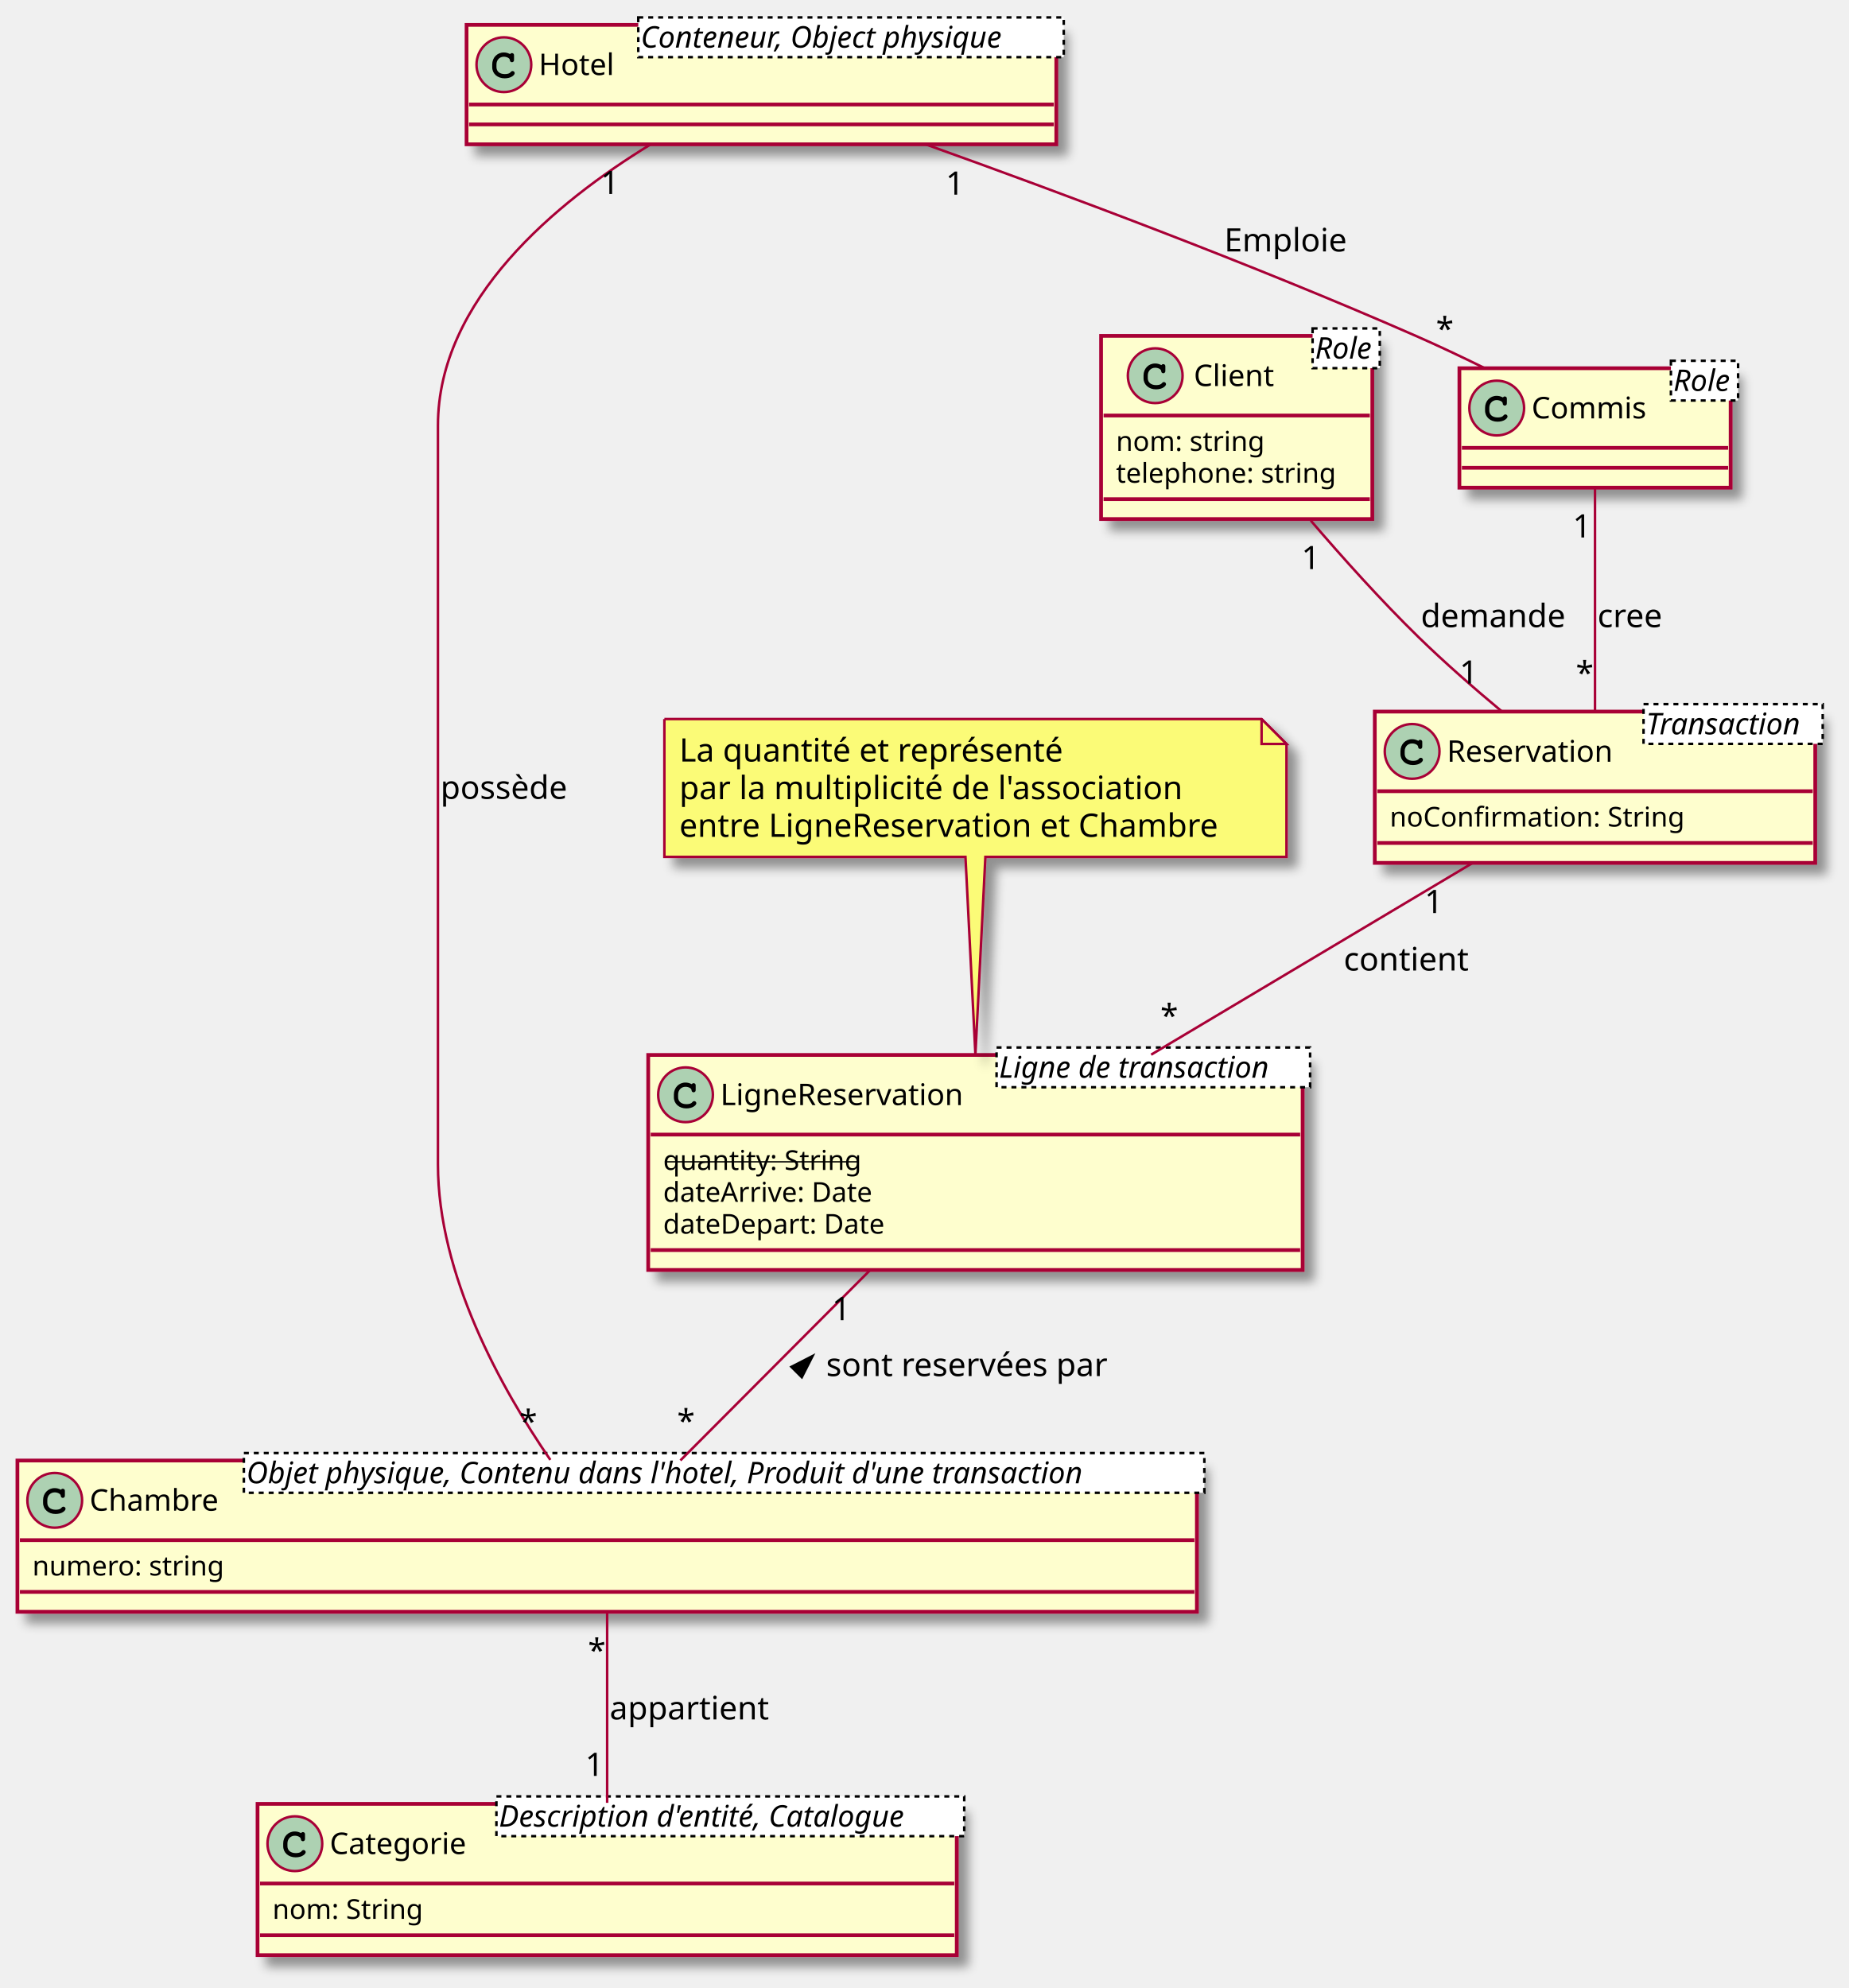
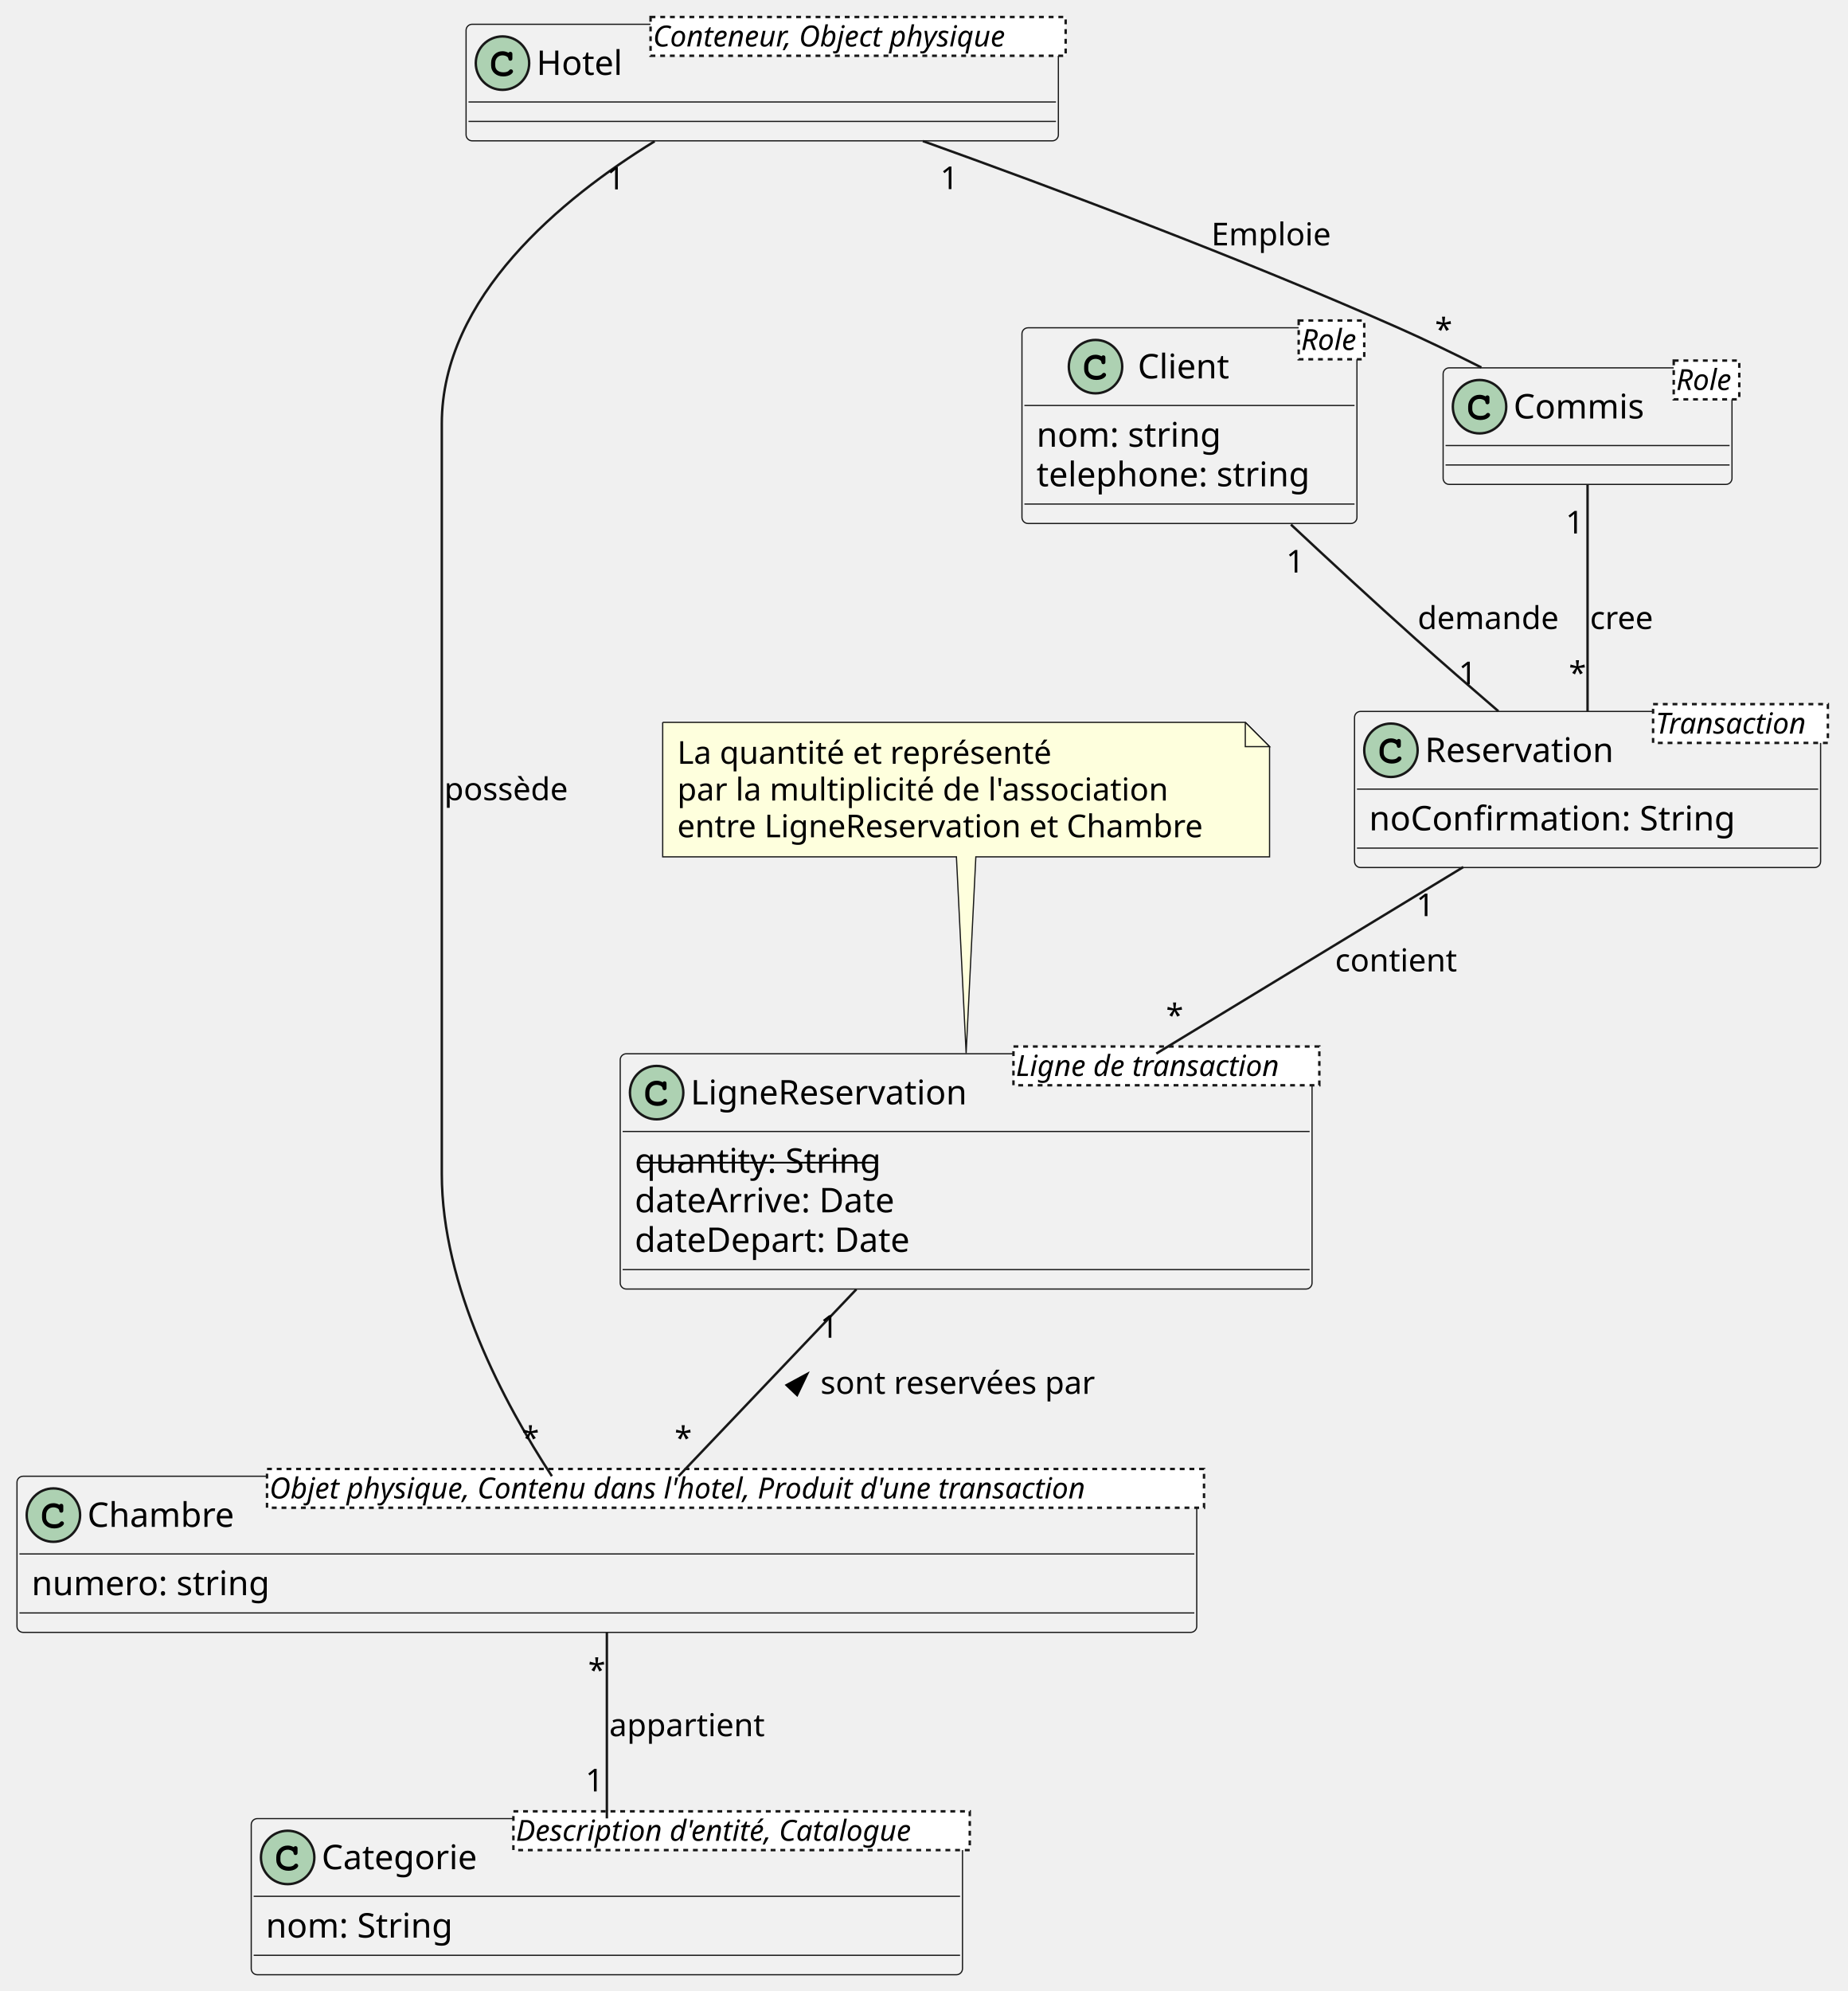
- <svg xmlns="http://www.w3.org/2000/svg" contentScriptType="application/ecmascript" contentStyleType="text/css" height="799px" preserveAspectRatio="none" style="width:743px;height:799px;" version="1.1" viewBox="0 0 743 799" width="743px" zoomAndPan="magnify">
-   <defs>
-     <filter height="300%" id="fejlg0j8sa9wz" width="300%" x="-1" y="-1">
-       <feGaussianBlur result="blurOut" stdDeviation="2.0" />
-       <feColorMatrix in="blurOut" result="blurOut2" type="matrix" values="0 0 0 0 0 0 0 0 0 0 0 0 0 0 0 0 0 0 .4 0" />
-       <feOffset dx="4.0" dy="4.0" in="blurOut2" result="blurOut3" />
-       <feBlend in="SourceGraphic" in2="blurOut3" mode="normal" />
-     </filter>
-   </defs>
+ <svg xmlns="http://www.w3.org/2000/svg" contentStyleType="text/css" height="820px" preserveAspectRatio="none" style="width:761px;height:820px;background:#FFFFFF;" version="1.1" viewBox="0 0 761 820" width="761px" zoomAndPan="magnify">
+   <defs />
  <g>
-     <rect codeLine="1" fill="#FEFECE" filter="url(#fejlg0j8sa9wz)" height="48" id="Hotel" style="stroke:#A80036;stroke-width:1.5;" width="237" x="187.5" y="10" />
-     <ellipse cx="202.5" cy="26" fill="#ADD1B2" rx="11" ry="11" style="stroke:#A80036;stroke-width:1.0;" />
-     <path d="M204.844,21.672 C203.906,21.234 203.312,21.094 202.438,21.094 C199.812,21.094 197.812,23.172 197.812,25.891 L197.812,27.016 C197.812,29.594 199.922,31.484 202.812,31.484 C204.031,31.484 205.188,31.188 205.938,30.641 C206.516,30.234 206.844,29.781 206.844,29.391 C206.844,28.938 206.453,28.547 205.984,28.547 C205.766,28.547 205.562,28.625 205.375,28.812 C204.922,29.297 204.922,29.297 204.734,29.391 C204.312,29.656 203.625,29.781 202.859,29.781 C200.812,29.781 199.516,28.688 199.516,26.984 L199.516,25.891 C199.516,24.109 200.766,22.797 202.5,22.797 C203.078,22.797 203.688,22.953 204.156,23.203 C204.641,23.484 204.812,23.703 204.906,24.109 C204.969,24.516 205,24.641 205.141,24.766 C205.281,24.906 205.516,25.016 205.734,25.016 C206,25.016 206.266,24.875 206.438,24.656 C206.547,24.5 206.578,24.312 206.578,23.891 L206.578,22.469 C206.578,22.031 206.562,21.906 206.469,21.75 C206.312,21.484 206.031,21.344 205.734,21.344 C205.438,21.344 205.234,21.438 205.016,21.75 L204.844,21.672 Z " fill="#000000" />
-     <text fill="#000000" font-family="sans-serif" font-size="12" lengthAdjust="spacing" textLength="32" x="216.5" y="30.154">Hotel</text>
-     <rect fill="#FFFFFF" height="15.969" style="stroke:#000000;stroke-width:1.0;stroke-dasharray:2.0,2.0;" width="171" x="256.5" y="7" />
-     <text fill="#000000" font-family="sans-serif" font-size="12" font-style="italic" lengthAdjust="spacing" textLength="169" x="257.5" y="19.139">Conteneur, Object physique</text>
-     <line style="stroke:#A80036;stroke-width:1.5;" x1="188.5" x2="423.5" y1="42" y2="42" />
-     <line style="stroke:#A80036;stroke-width:1.5;" x1="188.5" x2="423.5" y1="50" y2="50" />
-     <rect codeLine="2" fill="#FEFECE" filter="url(#fejlg0j8sa9wz)" height="60.805" id="Categorie" style="stroke:#A80036;stroke-width:1.5;" width="281" x="103.5" y="725" />
-     <ellipse cx="118.5" cy="741" fill="#ADD1B2" rx="11" ry="11" style="stroke:#A80036;stroke-width:1.0;" />
-     <path d="M120.844,736.672 C119.906,736.234 119.312,736.094 118.438,736.094 C115.812,736.094 113.812,738.172 113.812,740.891 L113.812,742.016 C113.812,744.594 115.922,746.484 118.812,746.484 C120.031,746.484 121.188,746.188 121.938,745.641 C122.516,745.234 122.844,744.781 122.844,744.391 C122.844,743.938 122.453,743.547 121.984,743.547 C121.766,743.547 121.562,743.625 121.375,743.812 C120.922,744.297 120.922,744.297 120.734,744.391 C120.312,744.656 119.625,744.781 118.859,744.781 C116.812,744.781 115.516,743.688 115.516,741.984 L115.516,740.891 C115.516,739.109 116.766,737.797 118.5,737.797 C119.078,737.797 119.688,737.953 120.156,738.203 C120.641,738.484 120.812,738.703 120.906,739.109 C120.969,739.516 121,739.641 121.141,739.766 C121.281,739.906 121.516,740.016 121.734,740.016 C122,740.016 122.266,739.875 122.438,739.656 C122.547,739.5 122.578,739.312 122.578,738.891 L122.578,737.469 C122.578,737.031 122.562,736.906 122.469,736.75 C122.312,736.484 122.031,736.344 121.734,736.344 C121.438,736.344 121.234,736.438 121.016,736.75 L120.844,736.672 Z " fill="#000000" />
-     <text fill="#000000" font-family="sans-serif" font-size="12" lengthAdjust="spacing" textLength="59" x="132.5" y="745.154">Categorie</text>
-     <rect fill="#FFFFFF" height="15.969" style="stroke:#000000;stroke-width:1.0;stroke-dasharray:2.0,2.0;" width="188" x="199.5" y="722" />
-     <text fill="#000000" font-family="sans-serif" font-size="12" font-style="italic" lengthAdjust="spacing" textLength="186" x="200.5" y="734.139">Description d'entité, Catalogue</text>
-     <line style="stroke:#A80036;stroke-width:1.5;" x1="104.5" x2="383.5" y1="757" y2="757" />
-     <text fill="#000000" font-family="sans-serif" font-size="11" lengthAdjust="spacing" textLength="65" x="109.5" y="771.21">nom: String</text>
-     <line style="stroke:#A80036;stroke-width:1.5;" x1="104.5" x2="383.5" y1="777.805" y2="777.805" />
-     <rect codeLine="5" fill="#FEFECE" filter="url(#fejlg0j8sa9wz)" height="60.805" id="Reservation" style="stroke:#A80036;stroke-width:1.5;" width="177" x="552.5" y="286" />
-     <ellipse cx="567.5" cy="302" fill="#ADD1B2" rx="11" ry="11" style="stroke:#A80036;stroke-width:1.0;" />
-     <path d="M569.844,297.672 C568.906,297.234 568.312,297.094 567.438,297.094 C564.812,297.094 562.812,299.172 562.812,301.891 L562.812,303.016 C562.812,305.594 564.922,307.484 567.812,307.484 C569.031,307.484 570.188,307.188 570.938,306.641 C571.516,306.234 571.844,305.781 571.844,305.391 C571.844,304.938 571.453,304.547 570.984,304.547 C570.766,304.547 570.562,304.625 570.375,304.812 C569.922,305.297 569.922,305.297 569.734,305.391 C569.312,305.656 568.625,305.781 567.859,305.781 C565.812,305.781 564.516,304.688 564.516,302.984 L564.516,301.891 C564.516,300.109 565.766,298.797 567.5,298.797 C568.078,298.797 568.688,298.953 569.156,299.203 C569.641,299.484 569.812,299.703 569.906,300.109 C569.969,300.516 570,300.641 570.141,300.766 C570.281,300.906 570.516,301.016 570.734,301.016 C571,301.016 571.266,300.875 571.438,300.656 C571.547,300.5 571.578,300.312 571.578,299.891 L571.578,298.469 C571.578,298.031 571.562,297.906 571.469,297.75 C571.312,297.484 571.031,297.344 570.734,297.344 C570.438,297.344 570.234,297.438 570.016,297.75 L569.844,297.672 Z " fill="#000000" />
-     <text fill="#000000" font-family="sans-serif" font-size="12" lengthAdjust="spacing" textLength="71" x="581.5" y="306.154">Reservation</text>
-     <rect fill="#FFFFFF" height="15.969" style="stroke:#000000;stroke-width:1.0;stroke-dasharray:2.0,2.0;" width="72" x="660.5" y="283" />
-     <text fill="#000000" font-family="sans-serif" font-size="12" font-style="italic" lengthAdjust="spacing" textLength="70" x="661.5" y="295.139">Transaction</text>
-     <line style="stroke:#A80036;stroke-width:1.5;" x1="553.5" x2="728.5" y1="318" y2="318" />
-     <text fill="#000000" font-family="sans-serif" font-size="11" lengthAdjust="spacing" textLength="126" x="558.5" y="332.21">noConfirmation: String</text>
-     <line style="stroke:#A80036;stroke-width:1.5;" x1="553.5" x2="728.5" y1="338.805" y2="338.805" />
-     <rect codeLine="10" fill="#FEFECE" filter="url(#fejlg0j8sa9wz)" height="86.414" id="LigneReservation" style="stroke:#A80036;stroke-width:1.5;" width="263" x="260.5" y="424" />
-     <ellipse cx="275.5" cy="440" fill="#ADD1B2" rx="11" ry="11" style="stroke:#A80036;stroke-width:1.0;" />
-     <path d="M277.844,435.672 C276.906,435.234 276.312,435.094 275.438,435.094 C272.812,435.094 270.812,437.172 270.812,439.891 L270.812,441.016 C270.812,443.594 272.922,445.484 275.812,445.484 C277.031,445.484 278.188,445.188 278.938,444.641 C279.516,444.234 279.844,443.781 279.844,443.391 C279.844,442.938 279.453,442.547 278.984,442.547 C278.766,442.547 278.562,442.625 278.375,442.812 C277.922,443.297 277.922,443.297 277.734,443.391 C277.312,443.656 276.625,443.781 275.859,443.781 C273.812,443.781 272.516,442.688 272.516,440.984 L272.516,439.891 C272.516,438.109 273.766,436.797 275.5,436.797 C276.078,436.797 276.688,436.953 277.156,437.203 C277.641,437.484 277.812,437.703 277.906,438.109 C277.969,438.516 278,438.641 278.141,438.766 C278.281,438.906 278.516,439.016 278.734,439.016 C279,439.016 279.266,438.875 279.438,438.656 C279.547,438.5 279.578,438.312 279.578,437.891 L279.578,436.469 C279.578,436.031 279.562,435.906 279.469,435.75 C279.312,435.484 279.031,435.344 278.734,435.344 C278.438,435.344 278.234,435.438 278.016,435.75 L277.844,435.672 Z " fill="#000000" />
-     <text fill="#000000" font-family="sans-serif" font-size="12" lengthAdjust="spacing" textLength="103" x="289.5" y="444.154">LigneReservation</text>
-     <rect fill="#FFFFFF" height="15.969" style="stroke:#000000;stroke-width:1.0;stroke-dasharray:2.0,2.0;" width="126" x="400.5" y="421" />
-     <text fill="#000000" font-family="sans-serif" font-size="12" font-style="italic" lengthAdjust="spacing" textLength="124" x="401.5" y="433.139">Ligne de transaction</text>
-     <line style="stroke:#A80036;stroke-width:1.5;" x1="261.5" x2="522.5" y1="456" y2="456" />
-     <text fill="#000000" font-family="sans-serif" font-size="11" lengthAdjust="spacing" text-decoration="line-through" textLength="86" x="266.5" y="470.21">quantity: String</text>
-     <text fill="#000000" font-family="sans-serif" font-size="11" lengthAdjust="spacing" textLength="95" x="266.5" y="483.015">dateArrive: Date</text>
-     <text fill="#000000" font-family="sans-serif" font-size="11" lengthAdjust="spacing" textLength="100" x="266.5" y="495.82">dateDepart: Date</text>
-     <line style="stroke:#A80036;stroke-width:1.5;" x1="261.5" x2="522.5" y1="502.414" y2="502.414" />
-     <path d="M267,289 L267,344.398 A0,0 0 0 0 267,344.398 L388,344.398 L392,423.964 L396,344.398 L517,344.398 A0,0 0 0 0 517,344.398 L517,299 L507,289 L267,289 A0,0 0 0 0 267,289 " fill="#FBFB77" filter="url(#fejlg0j8sa9wz)" style="stroke:#A80036;stroke-width:1.0;" />
-     <path d="M507,289 L507,299 L517,299 L507,289 " fill="#FBFB77" style="stroke:#A80036;stroke-width:1.0;" />
-     <text fill="#000000" font-family="sans-serif" font-size="13" lengthAdjust="spacing" textLength="163" x="273" y="306.067">La quantité et représenté</text>
-     <text fill="#000000" font-family="sans-serif" font-size="13" lengthAdjust="spacing" textLength="211" x="273" y="321.2">par la multiplicité de l'association</text>
-     <text fill="#000000" font-family="sans-serif" font-size="13" lengthAdjust="spacing" textLength="229" x="273" y="336.332">entre LigneReservation et Chambre</text>
-     <rect codeLine="15" fill="#FEFECE" filter="url(#fejlg0j8sa9wz)" height="48" id="Commis" style="stroke:#A80036;stroke-width:1.5;" width="109" x="586.5" y="148" />
-     <ellipse cx="601.5" cy="164" fill="#ADD1B2" rx="11" ry="11" style="stroke:#A80036;stroke-width:1.0;" />
-     <path d="M603.844,159.672 C602.906,159.234 602.312,159.094 601.438,159.094 C598.812,159.094 596.812,161.172 596.812,163.891 L596.812,165.016 C596.812,167.594 598.922,169.484 601.812,169.484 C603.031,169.484 604.188,169.188 604.938,168.641 C605.516,168.234 605.844,167.781 605.844,167.391 C605.844,166.938 605.453,166.547 604.984,166.547 C604.766,166.547 604.562,166.625 604.375,166.812 C603.922,167.297 603.922,167.297 603.734,167.391 C603.312,167.656 602.625,167.781 601.859,167.781 C599.812,167.781 598.516,166.688 598.516,164.984 L598.516,163.891 C598.516,162.109 599.766,160.797 601.5,160.797 C602.078,160.797 602.688,160.953 603.156,161.203 C603.641,161.484 603.812,161.703 603.906,162.109 C603.969,162.516 604,162.641 604.141,162.766 C604.281,162.906 604.516,163.016 604.734,163.016 C605,163.016 605.266,162.875 605.438,162.656 C605.547,162.5 605.578,162.312 605.578,161.891 L605.578,160.469 C605.578,160.031 605.562,159.906 605.469,159.75 C605.312,159.484 605.031,159.344 604.734,159.344 C604.438,159.344 604.234,159.438 604.016,159.75 L603.844,159.672 Z " fill="#000000" />
-     <text fill="#000000" font-family="sans-serif" font-size="12" lengthAdjust="spacing" textLength="48" x="615.5" y="168.154">Commis</text>
-     <rect fill="#FFFFFF" height="15.969" style="stroke:#000000;stroke-width:1.0;stroke-dasharray:2.0,2.0;" width="27" x="671.5" y="145" />
-     <text fill="#000000" font-family="sans-serif" font-size="12" font-style="italic" lengthAdjust="spacing" textLength="25" x="672.5" y="157.139">Role</text>
-     <line style="stroke:#A80036;stroke-width:1.5;" x1="587.5" x2="694.5" y1="180" y2="180" />
-     <line style="stroke:#A80036;stroke-width:1.5;" x1="587.5" x2="694.5" y1="188" y2="188" />
-     <rect codeLine="16" fill="#FEFECE" filter="url(#fejlg0j8sa9wz)" height="60.805" id="Chambre" style="stroke:#A80036;stroke-width:1.5;" width="474" x="7" y="587" />
-     <ellipse cx="22" cy="603" fill="#ADD1B2" rx="11" ry="11" style="stroke:#A80036;stroke-width:1.0;" />
-     <path d="M24.344,598.672 C23.406,598.234 22.812,598.094 21.938,598.094 C19.312,598.094 17.312,600.172 17.312,602.891 L17.312,604.016 C17.312,606.594 19.422,608.484 22.312,608.484 C23.531,608.484 24.688,608.188 25.438,607.641 C26.016,607.234 26.344,606.781 26.344,606.391 C26.344,605.938 25.953,605.547 25.484,605.547 C25.266,605.547 25.062,605.625 24.875,605.812 C24.422,606.297 24.422,606.297 24.234,606.391 C23.812,606.656 23.125,606.781 22.359,606.781 C20.312,606.781 19.016,605.688 19.016,603.984 L19.016,602.891 C19.016,601.109 20.266,599.797 22,599.797 C22.578,599.797 23.188,599.953 23.656,600.203 C24.141,600.484 24.312,600.703 24.406,601.109 C24.469,601.516 24.5,601.641 24.641,601.766 C24.781,601.906 25.016,602.016 25.234,602.016 C25.5,602.016 25.766,601.875 25.938,601.656 C26.047,601.5 26.078,601.312 26.078,600.891 L26.078,599.469 C26.078,599.031 26.062,598.906 25.969,598.75 C25.812,598.484 25.531,598.344 25.234,598.344 C24.938,598.344 24.734,598.438 24.516,598.75 L24.344,598.672 Z " fill="#000000" />
-     <text fill="#000000" font-family="sans-serif" font-size="12" lengthAdjust="spacing" textLength="54" x="36" y="607.154">Chambre</text>
-     <rect fill="#FFFFFF" height="15.969" style="stroke:#000000;stroke-width:1.0;stroke-dasharray:2.0,2.0;" width="386" x="98" y="584" />
-     <text fill="#000000" font-family="sans-serif" font-size="12" font-style="italic" lengthAdjust="spacing" textLength="384" x="99" y="596.139">Objet physique, Contenu dans l'hotel, Produit d'une transaction</text>
-     <line style="stroke:#A80036;stroke-width:1.5;" x1="8" x2="480" y1="619" y2="619" />
-     <text fill="#000000" font-family="sans-serif" font-size="11" lengthAdjust="spacing" textLength="82" x="13" y="633.21">numero: string</text>
-     <line style="stroke:#A80036;stroke-width:1.5;" x1="8" x2="480" y1="639.805" y2="639.805" />
-     <rect codeLine="19" fill="#FEFECE" filter="url(#fejlg0j8sa9wz)" height="73.609" id="Client" style="stroke:#A80036;stroke-width:1.5;" width="109" x="442.5" y="135" />
-     <ellipse cx="464.25" cy="151" fill="#ADD1B2" rx="11" ry="11" style="stroke:#A80036;stroke-width:1.0;" />
-     <path d="M466.594,146.672 C465.656,146.234 465.062,146.094 464.188,146.094 C461.562,146.094 459.562,148.172 459.562,150.891 L459.562,152.016 C459.562,154.594 461.672,156.484 464.562,156.484 C465.781,156.484 466.938,156.188 467.688,155.641 C468.266,155.234 468.594,154.781 468.594,154.391 C468.594,153.938 468.203,153.547 467.734,153.547 C467.516,153.547 467.312,153.625 467.125,153.812 C466.672,154.297 466.672,154.297 466.484,154.391 C466.062,154.656 465.375,154.781 464.609,154.781 C462.562,154.781 461.266,153.688 461.266,151.984 L461.266,150.891 C461.266,149.109 462.516,147.797 464.25,147.797 C464.828,147.797 465.438,147.953 465.906,148.203 C466.391,148.484 466.562,148.703 466.656,149.109 C466.719,149.516 466.75,149.641 466.891,149.766 C467.031,149.906 467.266,150.016 467.484,150.016 C467.75,150.016 468.016,149.875 468.188,149.656 C468.297,149.5 468.328,149.312 468.328,148.891 L468.328,147.469 C468.328,147.031 468.312,146.906 468.219,146.75 C468.062,146.484 467.781,146.344 467.484,146.344 C467.188,146.344 466.984,146.438 466.766,146.75 L466.594,146.672 Z " fill="#000000" />
-     <text fill="#000000" font-family="sans-serif" font-size="12" lengthAdjust="spacing" textLength="33" x="479.75" y="155.154">Client</text>
-     <rect fill="#FFFFFF" height="15.969" style="stroke:#000000;stroke-width:1.0;stroke-dasharray:2.0,2.0;" width="27" x="527.5" y="132" />
-     <text fill="#000000" font-family="sans-serif" font-size="12" font-style="italic" lengthAdjust="spacing" textLength="25" x="528.5" y="144.139">Role</text>
-     <line style="stroke:#A80036;stroke-width:1.5;" x1="443.5" x2="550.5" y1="167" y2="167" />
-     <text fill="#000000" font-family="sans-serif" font-size="11" lengthAdjust="spacing" textLength="63" x="448.5" y="181.21">nom: string</text>
-     <text fill="#000000" font-family="sans-serif" font-size="11" lengthAdjust="spacing" textLength="97" x="448.5" y="194.015">telephone: string</text>
-     <line style="stroke:#A80036;stroke-width:1.5;" x1="443.5" x2="550.5" y1="200.609" y2="200.609" />
-     <path codeLine="24" d="M261.261,58.162 C223.657,81.195 176,120.373 176,171 C176,171 176,171 176,468 C176,512.377 201.413,557.994 221.168,586.75 " fill="none" id="Hotel-Chambre" style="stroke:#A80036;stroke-width:1.0;" />
-     <text fill="#000000" font-family="sans-serif" font-size="13" lengthAdjust="spacing" textLength="54" x="177" y="321.067">possède</text>
-     <text fill="#000000" font-family="sans-serif" font-size="13" lengthAdjust="spacing" textLength="8" x="241.381" y="77.963">1</text>
-     <text fill="#000000" font-family="sans-serif" font-size="13" lengthAdjust="spacing" textLength="7" x="208.737" y="575.962">*</text>
-     <path codeLine="25" d="M244,648.01 C244,670.665 244,701.82 244,724.578 " fill="none" id="Chambre-Categorie" style="stroke:#A80036;stroke-width:1.0;" />
-     <text fill="#000000" font-family="sans-serif" font-size="13" lengthAdjust="spacing" textLength="66" x="245" y="691.067">appartient</text>
-     <text fill="#000000" font-family="sans-serif" font-size="13" lengthAdjust="spacing" textLength="7" x="236.278" y="667.95">*</text>
-     <text fill="#000000" font-family="sans-serif" font-size="13" lengthAdjust="spacing" textLength="8" x="235.175" y="713.754">1</text>
-     <path codeLine="26" d="M526.763,209.217 C539.578,224.171 555.034,241.387 570,256 C580.471,266.224 592.47,276.698 603.586,285.952 " fill="none" id="Client-Reservation" style="stroke:#A80036;stroke-width:1.0;" />
-     <text fill="#000000" font-family="sans-serif" font-size="13" lengthAdjust="spacing" textLength="61" x="571" y="252.067">demande</text>
-     <text fill="#000000" font-family="sans-serif" font-size="13" lengthAdjust="spacing" textLength="8" x="523.03" y="228.733">1</text>
-     <text fill="#000000" font-family="sans-serif" font-size="13" lengthAdjust="spacing" textLength="8" x="586.527" y="274.732">1</text>
-     <path codeLine="27" d="M641,196.212 C641,220.66 641,259.233 641,285.864 " fill="none" id="Commis-Reservation" style="stroke:#A80036;stroke-width:1.0;" />
-     <text fill="#000000" font-family="sans-serif" font-size="13" lengthAdjust="spacing" textLength="28" x="642" y="252.067">cree</text>
-     <text fill="#000000" font-family="sans-serif" font-size="13" lengthAdjust="spacing" textLength="8" x="632.025" y="216.025">1</text>
-     <text fill="#000000" font-family="sans-serif" font-size="13" lengthAdjust="spacing" textLength="7" x="633.278" y="275.099">*</text>
-     <path codeLine="28" d="M591.508,347.016 C554.633,369.008 503.761,399.347 462.617,423.885 " fill="none" id="Reservation-LigneReservation" style="stroke:#A80036;stroke-width:1.0;" />
-     <text fill="#000000" font-family="sans-serif" font-size="13" lengthAdjust="spacing" textLength="52" x="540" y="390.067">contient</text>
-     <text fill="#000000" font-family="sans-serif" font-size="13" lengthAdjust="spacing" textLength="8" x="572.475" y="366.957">1</text>
-     <text fill="#000000" font-family="sans-serif" font-size="13" lengthAdjust="spacing" textLength="7" x="466.314" y="412.863">*</text>
-     <path codeLine="29" d="M372.127,58.061 C425.763,77.262 503.02,106.048 569,135 C577.958,138.931 587.401,143.404 596.393,147.828 " fill="none" id="Hotel-Commis" style="stroke:#A80036;stroke-width:1.0;" />
-     <text fill="#000000" font-family="sans-serif" font-size="13" lengthAdjust="spacing" textLength="51" x="492" y="101.067">Emploie</text>
-     <text fill="#000000" font-family="sans-serif" font-size="13" lengthAdjust="spacing" textLength="8" x="380.047" y="78.232">1</text>
-     <text fill="#000000" font-family="sans-serif" font-size="13" lengthAdjust="spacing" textLength="7" x="577.066" y="136.796">*</text>
-     <path codeLine="31" d="M349.985,510.157 C325.544,534.681 295.338,564.989 273.434,586.967 " fill="none" id="LigneReservation-Chambre" style="stroke:#A80036;stroke-width:1.0;" />
-     <polygon fill="#000000" points="326.53,545.025,318.063,549.357,322.226,553.506,326.53,545.025" style="stroke:#000000;stroke-width:1.0;" />
-     <text fill="#000000" font-family="sans-serif" font-size="13" lengthAdjust="spacing" textLength="121" x="332" y="553.067">sont reservées par</text>
-     <text fill="#000000" font-family="sans-serif" font-size="13" lengthAdjust="spacing" textLength="8" x="334.364" y="530.591">1</text>
-     <text fill="#000000" font-family="sans-serif" font-size="13" lengthAdjust="spacing" textLength="7" x="272.107" y="575.75">*</text>
+     <g id="elem_Hotel">
+       <rect codeLine="1" fill="#F1F1F1" height="48" id="Hotel" rx="2.5" ry="2.5" style="stroke:#181818;stroke-width:0.5;" width="244" x="192" y="10" />
+       <ellipse cx="207" cy="26" fill="#ADD1B2" rx="11" ry="11" style="stroke:#181818;stroke-width:1.0;" />
+       <path d="M209.344,21.672 C208.406,21.234 207.812,21.094 206.938,21.094 C204.312,21.094 202.312,23.172 202.312,25.891 L202.312,27.016 C202.312,29.594 204.422,31.484 207.312,31.484 C208.531,31.484 209.688,31.188 210.438,30.641 C211.016,30.234 211.344,29.781 211.344,29.391 C211.344,28.938 210.953,28.547 210.484,28.547 C210.266,28.547 210.062,28.625 209.875,28.812 C209.422,29.297 209.422,29.297 209.234,29.391 C208.812,29.656 208.125,29.781 207.359,29.781 C205.312,29.781 204.016,28.688 204.016,26.984 L204.016,25.891 C204.016,24.109 205.266,22.797 207,22.797 C207.578,22.797 208.188,22.953 208.656,23.203 C209.141,23.484 209.312,23.703 209.406,24.109 C209.469,24.516 209.5,24.641 209.641,24.766 C209.781,24.906 210.016,25.016 210.234,25.016 C210.5,25.016 210.766,24.875 210.938,24.656 C211.047,24.5 211.078,24.312 211.078,23.891 L211.078,22.469 C211.078,22.031 211.062,21.906 210.969,21.75 C210.812,21.484 210.531,21.344 210.234,21.344 C209.938,21.344 209.734,21.438 209.516,21.75 L209.344,21.672 Z " fill="#000000" />
+       <text fill="#000000" font-family="sans-serif" font-size="14" lengthAdjust="spacing" textLength="39" x="221" y="30.847">Hotel</text>
+       <rect fill="#FFFFFF" height="15.969" style="stroke:#181818;stroke-width:1.0;stroke-dasharray:2.0,2.0;" width="171" x="268" y="7" />
+       <text fill="#000000" font-family="sans-serif" font-size="12" font-style="italic" lengthAdjust="spacing" textLength="169" x="269" y="19.139">Conteneur, Object physique</text>
+       <line style="stroke:#181818;stroke-width:0.5;" x1="193" x2="435" y1="42" y2="42" />
+       <line style="stroke:#181818;stroke-width:0.5;" x1="193" x2="435" y1="50" y2="50" />
+     </g>
+     <g id="elem_Categorie">
+       <rect codeLine="2" fill="#F1F1F1" height="64.297" id="Categorie" rx="2.5" ry="2.5" style="stroke:#181818;stroke-width:0.5;" width="293" x="103.5" y="749" />
+       <ellipse cx="118.5" cy="765" fill="#ADD1B2" rx="11" ry="11" style="stroke:#181818;stroke-width:1.0;" />
+       <path d="M120.844,760.672 C119.906,760.234 119.312,760.094 118.438,760.094 C115.812,760.094 113.812,762.172 113.812,764.891 L113.812,766.016 C113.812,768.594 115.922,770.484 118.812,770.484 C120.031,770.484 121.188,770.188 121.938,769.641 C122.516,769.234 122.844,768.781 122.844,768.391 C122.844,767.938 122.453,767.547 121.984,767.547 C121.766,767.547 121.562,767.625 121.375,767.812 C120.922,768.297 120.922,768.297 120.734,768.391 C120.312,768.656 119.625,768.781 118.859,768.781 C116.812,768.781 115.516,767.688 115.516,765.984 L115.516,764.891 C115.516,763.109 116.766,761.797 118.5,761.797 C119.078,761.797 119.688,761.953 120.156,762.203 C120.641,762.484 120.812,762.703 120.906,763.109 C120.969,763.516 121,763.641 121.141,763.766 C121.281,763.906 121.516,764.016 121.734,764.016 C122,764.016 122.266,763.875 122.438,763.656 C122.547,763.5 122.578,763.312 122.578,762.891 L122.578,761.469 C122.578,761.031 122.562,760.906 122.469,760.75 C122.312,760.484 122.031,760.344 121.734,760.344 C121.438,760.344 121.234,760.438 121.016,760.75 L120.844,760.672 Z " fill="#000000" />
+       <text fill="#000000" font-family="sans-serif" font-size="14" lengthAdjust="spacing" textLength="71" x="132.5" y="769.847">Categorie</text>
+       <rect fill="#FFFFFF" height="15.969" style="stroke:#181818;stroke-width:1.0;stroke-dasharray:2.0,2.0;" width="188" x="211.5" y="746" />
+       <text fill="#000000" font-family="sans-serif" font-size="12" font-style="italic" lengthAdjust="spacing" textLength="186" x="212.5" y="758.139">Description d'entité, Catalogue</text>
+       <line style="stroke:#181818;stroke-width:0.5;" x1="104.5" x2="395.5" y1="781" y2="781" />
+       <text fill="#000000" font-family="sans-serif" font-size="14" lengthAdjust="spacing" textLength="85" x="109.5" y="797.995">nom: String</text>
+       <line style="stroke:#181818;stroke-width:0.5;" x1="104.5" x2="395.5" y1="805.297" y2="805.297" />
+     </g>
+     <g id="elem_Reservation">
+       <rect codeLine="5" fill="#F1F1F1" height="64.297" id="Reservation" rx="2.5" ry="2.5" style="stroke:#181818;stroke-width:0.5;" width="192" x="558" y="293" />
+       <ellipse cx="573" cy="309" fill="#ADD1B2" rx="11" ry="11" style="stroke:#181818;stroke-width:1.0;" />
+       <path d="M575.344,304.672 C574.406,304.234 573.812,304.094 572.938,304.094 C570.312,304.094 568.312,306.172 568.312,308.891 L568.312,310.016 C568.312,312.594 570.422,314.484 573.312,314.484 C574.531,314.484 575.688,314.188 576.438,313.641 C577.016,313.234 577.344,312.781 577.344,312.391 C577.344,311.938 576.953,311.547 576.484,311.547 C576.266,311.547 576.062,311.625 575.875,311.812 C575.422,312.297 575.422,312.297 575.234,312.391 C574.812,312.656 574.125,312.781 573.359,312.781 C571.312,312.781 570.016,311.688 570.016,309.984 L570.016,308.891 C570.016,307.109 571.266,305.797 573,305.797 C573.578,305.797 574.188,305.953 574.656,306.203 C575.141,306.484 575.312,306.703 575.406,307.109 C575.469,307.516 575.5,307.641 575.641,307.766 C575.781,307.906 576.016,308.016 576.234,308.016 C576.5,308.016 576.766,307.875 576.938,307.656 C577.047,307.5 577.078,307.312 577.078,306.891 L577.078,305.469 C577.078,305.031 577.062,304.906 576.969,304.75 C576.812,304.484 576.531,304.344 576.234,304.344 C575.938,304.344 575.734,304.438 575.516,304.75 L575.344,304.672 Z " fill="#000000" />
+       <text fill="#000000" font-family="sans-serif" font-size="14" lengthAdjust="spacing" textLength="86" x="587" y="313.847">Reservation</text>
+       <rect fill="#FFFFFF" height="15.969" style="stroke:#181818;stroke-width:1.0;stroke-dasharray:2.0,2.0;" width="72" x="681" y="290" />
+       <text fill="#000000" font-family="sans-serif" font-size="12" font-style="italic" lengthAdjust="spacing" textLength="70" x="682" y="302.139">Transaction</text>
+       <line style="stroke:#181818;stroke-width:0.5;" x1="559" x2="749" y1="325" y2="325" />
+       <text fill="#000000" font-family="sans-serif" font-size="14" lengthAdjust="spacing" textLength="166" x="564" y="341.995">noConfirmation: String</text>
+       <line style="stroke:#181818;stroke-width:0.5;" x1="559" x2="749" y1="349.297" y2="349.297" />
+     </g>
+     <g id="elem_LigneReservation">
+       <rect codeLine="10" fill="#F1F1F1" height="96.891" id="LigneReservation" rx="2.5" ry="2.5" style="stroke:#181818;stroke-width:0.5;" width="285" x="255.5" y="434" />
+       <ellipse cx="270.5" cy="450" fill="#ADD1B2" rx="11" ry="11" style="stroke:#181818;stroke-width:1.0;" />
+       <path d="M272.844,445.672 C271.906,445.234 271.312,445.094 270.438,445.094 C267.812,445.094 265.812,447.172 265.812,449.891 L265.812,451.016 C265.812,453.594 267.922,455.484 270.812,455.484 C272.031,455.484 273.188,455.188 273.938,454.641 C274.516,454.234 274.844,453.781 274.844,453.391 C274.844,452.938 274.453,452.547 273.984,452.547 C273.766,452.547 273.562,452.625 273.375,452.812 C272.922,453.297 272.922,453.297 272.734,453.391 C272.312,453.656 271.625,453.781 270.859,453.781 C268.812,453.781 267.516,452.688 267.516,450.984 L267.516,449.891 C267.516,448.109 268.766,446.797 270.5,446.797 C271.078,446.797 271.688,446.953 272.156,447.203 C272.641,447.484 272.812,447.703 272.906,448.109 C272.969,448.516 273,448.641 273.141,448.766 C273.281,448.906 273.516,449.016 273.734,449.016 C274,449.016 274.266,448.875 274.438,448.656 C274.547,448.5 274.578,448.312 274.578,447.891 L274.578,446.469 C274.578,446.031 274.562,445.906 274.469,445.75 C274.312,445.484 274.031,445.344 273.734,445.344 C273.438,445.344 273.234,445.438 273.016,445.75 L272.844,445.672 Z " fill="#000000" />
+       <text fill="#000000" font-family="sans-serif" font-size="14" lengthAdjust="spacing" textLength="125" x="284.5" y="454.847">LigneReservation</text>
+       <rect fill="#FFFFFF" height="15.969" style="stroke:#181818;stroke-width:1.0;stroke-dasharray:2.0,2.0;" width="126" x="417.5" y="431" />
+       <text fill="#000000" font-family="sans-serif" font-size="12" font-style="italic" lengthAdjust="spacing" textLength="124" x="418.5" y="443.139">Ligne de transaction</text>
+       <line style="stroke:#181818;stroke-width:0.5;" x1="256.5" x2="539.5" y1="466" y2="466" />
+       <text fill="#000000" font-family="sans-serif" font-size="14" lengthAdjust="spacing" text-decoration="line-through" textLength="113" x="261.5" y="482.995">quantity: String</text>
+       <text fill="#000000" font-family="sans-serif" font-size="14" lengthAdjust="spacing" textLength="120" x="261.5" y="499.292">dateArrive: Date</text>
+       <text fill="#000000" font-family="sans-serif" font-size="14" lengthAdjust="spacing" textLength="128" x="261.5" y="515.589">dateDepart: Date</text>
+       <line style="stroke:#181818;stroke-width:0.5;" x1="256.5" x2="539.5" y1="522.891" y2="522.891" />
+     </g>
+     <g id="elem_GMN6">
+       <path d="M273,297.5 L273,352.898 A0,0 0 0 0 273,352.898 L394,352.898 L398,433.788 L402,352.898 L523,352.898 A0,0 0 0 0 523,352.898 L523,307.5 L513,297.5 L273,297.5 A0,0 0 0 0 273,297.5 " fill="#FEFFDD" style="stroke:#181818;stroke-width:0.5;" />
+       <path d="M513,297.5 L513,307.5 L523,307.5 L513,297.5 " fill="#FEFFDD" style="stroke:#181818;stroke-width:0.5;" />
+       <text fill="#000000" font-family="sans-serif" font-size="13" lengthAdjust="spacing" textLength="163" x="279" y="314.567">La quantité et représenté</text>
+       <text fill="#000000" font-family="sans-serif" font-size="13" lengthAdjust="spacing" textLength="211" x="279" y="329.7">par la multiplicité de l'association</text>
+       <text fill="#000000" font-family="sans-serif" font-size="13" lengthAdjust="spacing" textLength="229" x="279" y="344.832">entre LigneReservation et Chambre</text>
+     </g>
+     <g id="elem_Commis">
+       <rect codeLine="15" fill="#F1F1F1" height="48" id="Commis" rx="2.5" ry="2.5" style="stroke:#181818;stroke-width:0.5;" width="119" x="594.5" y="151.5" />
+       <ellipse cx="609.5" cy="167.5" fill="#ADD1B2" rx="11" ry="11" style="stroke:#181818;stroke-width:1.0;" />
+       <path d="M611.844,163.172 C610.906,162.734 610.312,162.594 609.438,162.594 C606.812,162.594 604.812,164.672 604.812,167.391 L604.812,168.516 C604.812,171.094 606.922,172.984 609.812,172.984 C611.031,172.984 612.188,172.688 612.938,172.141 C613.516,171.734 613.844,171.281 613.844,170.891 C613.844,170.438 613.453,170.047 612.984,170.047 C612.766,170.047 612.562,170.125 612.375,170.312 C611.922,170.797 611.922,170.797 611.734,170.891 C611.312,171.156 610.625,171.281 609.859,171.281 C607.812,171.281 606.516,170.188 606.516,168.484 L606.516,167.391 C606.516,165.609 607.766,164.297 609.5,164.297 C610.078,164.297 610.688,164.453 611.156,164.703 C611.641,164.984 611.812,165.203 611.906,165.609 C611.969,166.016 612,166.141 612.141,166.266 C612.281,166.406 612.516,166.516 612.734,166.516 C613,166.516 613.266,166.375 613.438,166.156 C613.547,166 613.578,165.812 613.578,165.391 L613.578,163.969 C613.578,163.531 613.562,163.406 613.469,163.25 C613.312,162.984 613.031,162.844 612.734,162.844 C612.438,162.844 612.234,162.938 612.016,163.25 L611.844,163.172 Z " fill="#000000" />
+       <text fill="#000000" font-family="sans-serif" font-size="14" lengthAdjust="spacing" textLength="58" x="623.5" y="172.347">Commis</text>
+       <rect fill="#FFFFFF" height="15.969" style="stroke:#181818;stroke-width:1.0;stroke-dasharray:2.0,2.0;" width="27" x="689.5" y="148.5" />
+       <text fill="#000000" font-family="sans-serif" font-size="12" font-style="italic" lengthAdjust="spacing" textLength="25" x="690.5" y="160.639">Role</text>
+       <line style="stroke:#181818;stroke-width:0.5;" x1="595.5" x2="712.5" y1="183.5" y2="183.5" />
+       <line style="stroke:#181818;stroke-width:0.5;" x1="595.5" x2="712.5" y1="191.5" y2="191.5" />
+     </g>
+     <g id="elem_Chambre">
+       <rect codeLine="16" fill="#F1F1F1" height="64.297" id="Chambre" rx="2.5" ry="2.5" style="stroke:#181818;stroke-width:0.5;" width="486" x="7" y="608" />
+       <ellipse cx="22" cy="624" fill="#ADD1B2" rx="11" ry="11" style="stroke:#181818;stroke-width:1.0;" />
+       <path d="M24.344,619.672 C23.406,619.234 22.812,619.094 21.938,619.094 C19.312,619.094 17.312,621.172 17.312,623.891 L17.312,625.016 C17.312,627.594 19.422,629.484 22.312,629.484 C23.531,629.484 24.688,629.188 25.438,628.641 C26.016,628.234 26.344,627.781 26.344,627.391 C26.344,626.938 25.953,626.547 25.484,626.547 C25.266,626.547 25.062,626.625 24.875,626.812 C24.422,627.297 24.422,627.297 24.234,627.391 C23.812,627.656 23.125,627.781 22.359,627.781 C20.312,627.781 19.016,626.688 19.016,624.984 L19.016,623.891 C19.016,622.109 20.266,620.797 22,620.797 C22.578,620.797 23.188,620.953 23.656,621.203 C24.141,621.484 24.312,621.703 24.406,622.109 C24.469,622.516 24.5,622.641 24.641,622.766 C24.781,622.906 25.016,623.016 25.234,623.016 C25.5,623.016 25.766,622.875 25.938,622.656 C26.047,622.5 26.078,622.312 26.078,621.891 L26.078,620.469 C26.078,620.031 26.062,619.906 25.969,619.75 C25.812,619.484 25.531,619.344 25.234,619.344 C24.938,619.344 24.734,619.438 24.516,619.75 L24.344,619.672 Z " fill="#000000" />
+       <text fill="#000000" font-family="sans-serif" font-size="14" lengthAdjust="spacing" textLength="66" x="36" y="628.847">Chambre</text>
+       <rect fill="#FFFFFF" height="15.969" style="stroke:#181818;stroke-width:1.0;stroke-dasharray:2.0,2.0;" width="386" x="110" y="605" />
+       <text fill="#000000" font-family="sans-serif" font-size="12" font-style="italic" lengthAdjust="spacing" textLength="384" x="111" y="617.139">Objet physique, Contenu dans l'hotel, Produit d'une transaction</text>
+       <line style="stroke:#181818;stroke-width:0.5;" x1="8" x2="492" y1="640" y2="640" />
+       <text fill="#000000" font-family="sans-serif" font-size="14" lengthAdjust="spacing" textLength="106" x="13" y="656.995">numero: string</text>
+       <line style="stroke:#181818;stroke-width:0.5;" x1="8" x2="492" y1="664.297" y2="664.297" />
+     </g>
+     <g id="elem_Client">
+       <rect codeLine="19" fill="#F1F1F1" height="80.594" id="Client" rx="2.5" ry="2.5" style="stroke:#181818;stroke-width:0.5;" width="138" x="421" y="135" />
+       <ellipse cx="451.3" cy="151" fill="#ADD1B2" rx="11" ry="11" style="stroke:#181818;stroke-width:1.0;" />
+       <path d="M453.644,146.672 C452.706,146.234 452.113,146.094 451.238,146.094 C448.613,146.094 446.613,148.172 446.613,150.891 L446.613,152.016 C446.613,154.594 448.722,156.484 451.613,156.484 C452.831,156.484 453.988,156.188 454.738,155.641 C455.316,155.234 455.644,154.781 455.644,154.391 C455.644,153.938 455.253,153.547 454.784,153.547 C454.566,153.547 454.363,153.625 454.175,153.812 C453.722,154.297 453.722,154.297 453.534,154.391 C453.113,154.656 452.425,154.781 451.659,154.781 C449.613,154.781 448.316,153.688 448.316,151.984 L448.316,150.891 C448.316,149.109 449.566,147.797 451.3,147.797 C451.878,147.797 452.488,147.953 452.956,148.203 C453.441,148.484 453.613,148.703 453.706,149.109 C453.769,149.516 453.8,149.641 453.941,149.766 C454.081,149.906 454.316,150.016 454.534,150.016 C454.8,150.016 455.066,149.875 455.238,149.656 C455.347,149.5 455.378,149.312 455.378,148.891 L455.378,147.469 C455.378,147.031 455.363,146.906 455.269,146.75 C455.113,146.484 454.831,146.344 454.534,146.344 C454.238,146.344 454.034,146.438 453.816,146.75 L453.644,146.672 Z " fill="#000000" />
+       <text fill="#000000" font-family="sans-serif" font-size="14" lengthAdjust="spacing" textLength="43" x="468.7" y="155.847">Client</text>
+       <rect fill="#FFFFFF" height="15.969" style="stroke:#181818;stroke-width:1.0;stroke-dasharray:2.0,2.0;" width="27" x="535" y="132" />
+       <text fill="#000000" font-family="sans-serif" font-size="12" font-style="italic" lengthAdjust="spacing" textLength="25" x="536" y="144.139">Role</text>
+       <line style="stroke:#181818;stroke-width:0.5;" x1="422" x2="558" y1="167" y2="167" />
+       <text fill="#000000" font-family="sans-serif" font-size="14" lengthAdjust="spacing" textLength="83" x="427" y="183.995">nom: string</text>
+       <text fill="#000000" font-family="sans-serif" font-size="14" lengthAdjust="spacing" textLength="126" x="427" y="200.292">telephone: string</text>
+       <line style="stroke:#181818;stroke-width:0.5;" x1="422" x2="558" y1="207.594" y2="207.594" />
+     </g>
+     <g id="link_Hotel_Chambre">
+       <path codeLine="24" d="M269.679,58.191 C231.331,81.803 182,122.319 182,174.5 C182,174.5 182,174.5 182,483.5 C182,529.76 207.576,577.765 227.357,607.975 " fill="none" id="Hotel-Chambre" style="stroke:#181818;stroke-width:1.0;" />
+       <text fill="#000000" font-family="sans-serif" font-size="13" lengthAdjust="spacing" textLength="54" x="183" y="329.567">possède</text>
+       <text fill="#000000" font-family="sans-serif" font-size="13" lengthAdjust="spacing" textLength="8" x="249.901" y="77.999">1</text>
+       <text fill="#000000" font-family="sans-serif" font-size="13" lengthAdjust="spacing" textLength="7" x="214.965" y="596.873">*</text>
+     </g>
+     <g id="link_Chambre_Categorie">
+       <path codeLine="25" d="M250,672.194 C250,695.087 250,726.042 250,748.91 " fill="none" id="Chambre-Categorie" style="stroke:#181818;stroke-width:1.0;" />
+       <text fill="#000000" font-family="sans-serif" font-size="13" lengthAdjust="spacing" textLength="66" x="251" y="715.067">appartient</text>
+       <text fill="#000000" font-family="sans-serif" font-size="13" lengthAdjust="spacing" textLength="7" x="242.278" y="692.431">*</text>
+       <text fill="#000000" font-family="sans-serif" font-size="13" lengthAdjust="spacing" textLength="8" x="241.175" y="737.794">1</text>
+     </g>
+     <g id="link_Client_Reservation">
+       <path codeLine="26" d="M531.806,216.039 C547.706,230.904 566.068,247.863 583,263 C594.025,272.856 606.183,283.413 617.276,292.927 " fill="none" id="Client-Reservation" style="stroke:#181818;stroke-width:1.0;" />
+       <text fill="#000000" font-family="sans-serif" font-size="13" lengthAdjust="spacing" textLength="61" x="584" y="259.067">demande</text>
+       <text fill="#000000" font-family="sans-serif" font-size="13" lengthAdjust="spacing" textLength="8" x="529.831" y="235.805">1</text>
+       <text fill="#000000" font-family="sans-serif" font-size="13" lengthAdjust="spacing" textLength="8" x="600.877" y="281.815">1</text>
+     </g>
+     <g id="link_Commis_Reservation">
+       <path codeLine="27" d="M654,199.547 C654,224.664 654,264.99 654,292.899 " fill="none" id="Commis-Reservation" style="stroke:#181818;stroke-width:1.0;" />
+       <text fill="#000000" font-family="sans-serif" font-size="13" lengthAdjust="spacing" textLength="28" x="655" y="259.067">cree</text>
+       <text fill="#000000" font-family="sans-serif" font-size="13" lengthAdjust="spacing" textLength="8" x="644.975" y="219.715">1</text>
+       <text fill="#000000" font-family="sans-serif" font-size="13" lengthAdjust="spacing" textLength="7" x="646.278" y="281.781">*</text>
+     </g>
+     <g id="link_Reservation_LigneReservation">
+       <path codeLine="28" d="M602.81,357.094 C566.623,379.074 517.44,408.949 476.341,433.914 " fill="none" id="Reservation-LigneReservation" style="stroke:#181818;stroke-width:1.0;" />
+       <text fill="#000000" font-family="sans-serif" font-size="13" lengthAdjust="spacing" textLength="52" x="550" y="400.067">contient</text>
+       <text fill="#000000" font-family="sans-serif" font-size="13" lengthAdjust="spacing" textLength="8" x="583.427" y="377.31">1</text>
+       <text fill="#000000" font-family="sans-serif" font-size="13" lengthAdjust="spacing" textLength="7" x="480.333" y="422.761">*</text>
+     </g>
+     <g id="link_Hotel_Commis">
+       <path codeLine="29" d="M380.18,58.097 C433.62,77.263 510.443,105.984 576,135 C587.243,139.976 599.18,145.758 610.246,151.337 " fill="none" id="Hotel-Commis" style="stroke:#181818;stroke-width:1.0;" />
+       <text fill="#000000" font-family="sans-serif" font-size="13" lengthAdjust="spacing" textLength="51" x="499" y="101.067">Emploie</text>
+       <text fill="#000000" font-family="sans-serif" font-size="13" lengthAdjust="spacing" textLength="8" x="387.336" y="77.882">1</text>
+       <text fill="#000000" font-family="sans-serif" font-size="13" lengthAdjust="spacing" textLength="7" x="591.137" y="140.307">*</text>
+     </g>
+     <g id="link_LigneReservation_Chambre">
+       <path codeLine="31" d="M352.791,531 C328.989,556.008 300.478,585.964 279.528,607.976 " fill="none" id="LigneReservation-Chambre" style="stroke:#181818;stroke-width:1.0;" />
+       <polygon fill="#000000" points="332.447,565.945,324.082,570.47,328.34,574.523,332.447,565.945" style="stroke:#000000;stroke-width:1.0;" />
+       <text fill="#000000" font-family="sans-serif" font-size="13" lengthAdjust="spacing" textLength="121" x="338" y="574.067">sont reservées par</text>
+       <text fill="#000000" font-family="sans-serif" font-size="13" lengthAdjust="spacing" textLength="8" x="337.871" y="550.959">1</text>
+       <text fill="#000000" font-family="sans-serif" font-size="13" lengthAdjust="spacing" textLength="7" x="277.896" y="596.874">*</text>
+     </g>
  </g>
</svg>
